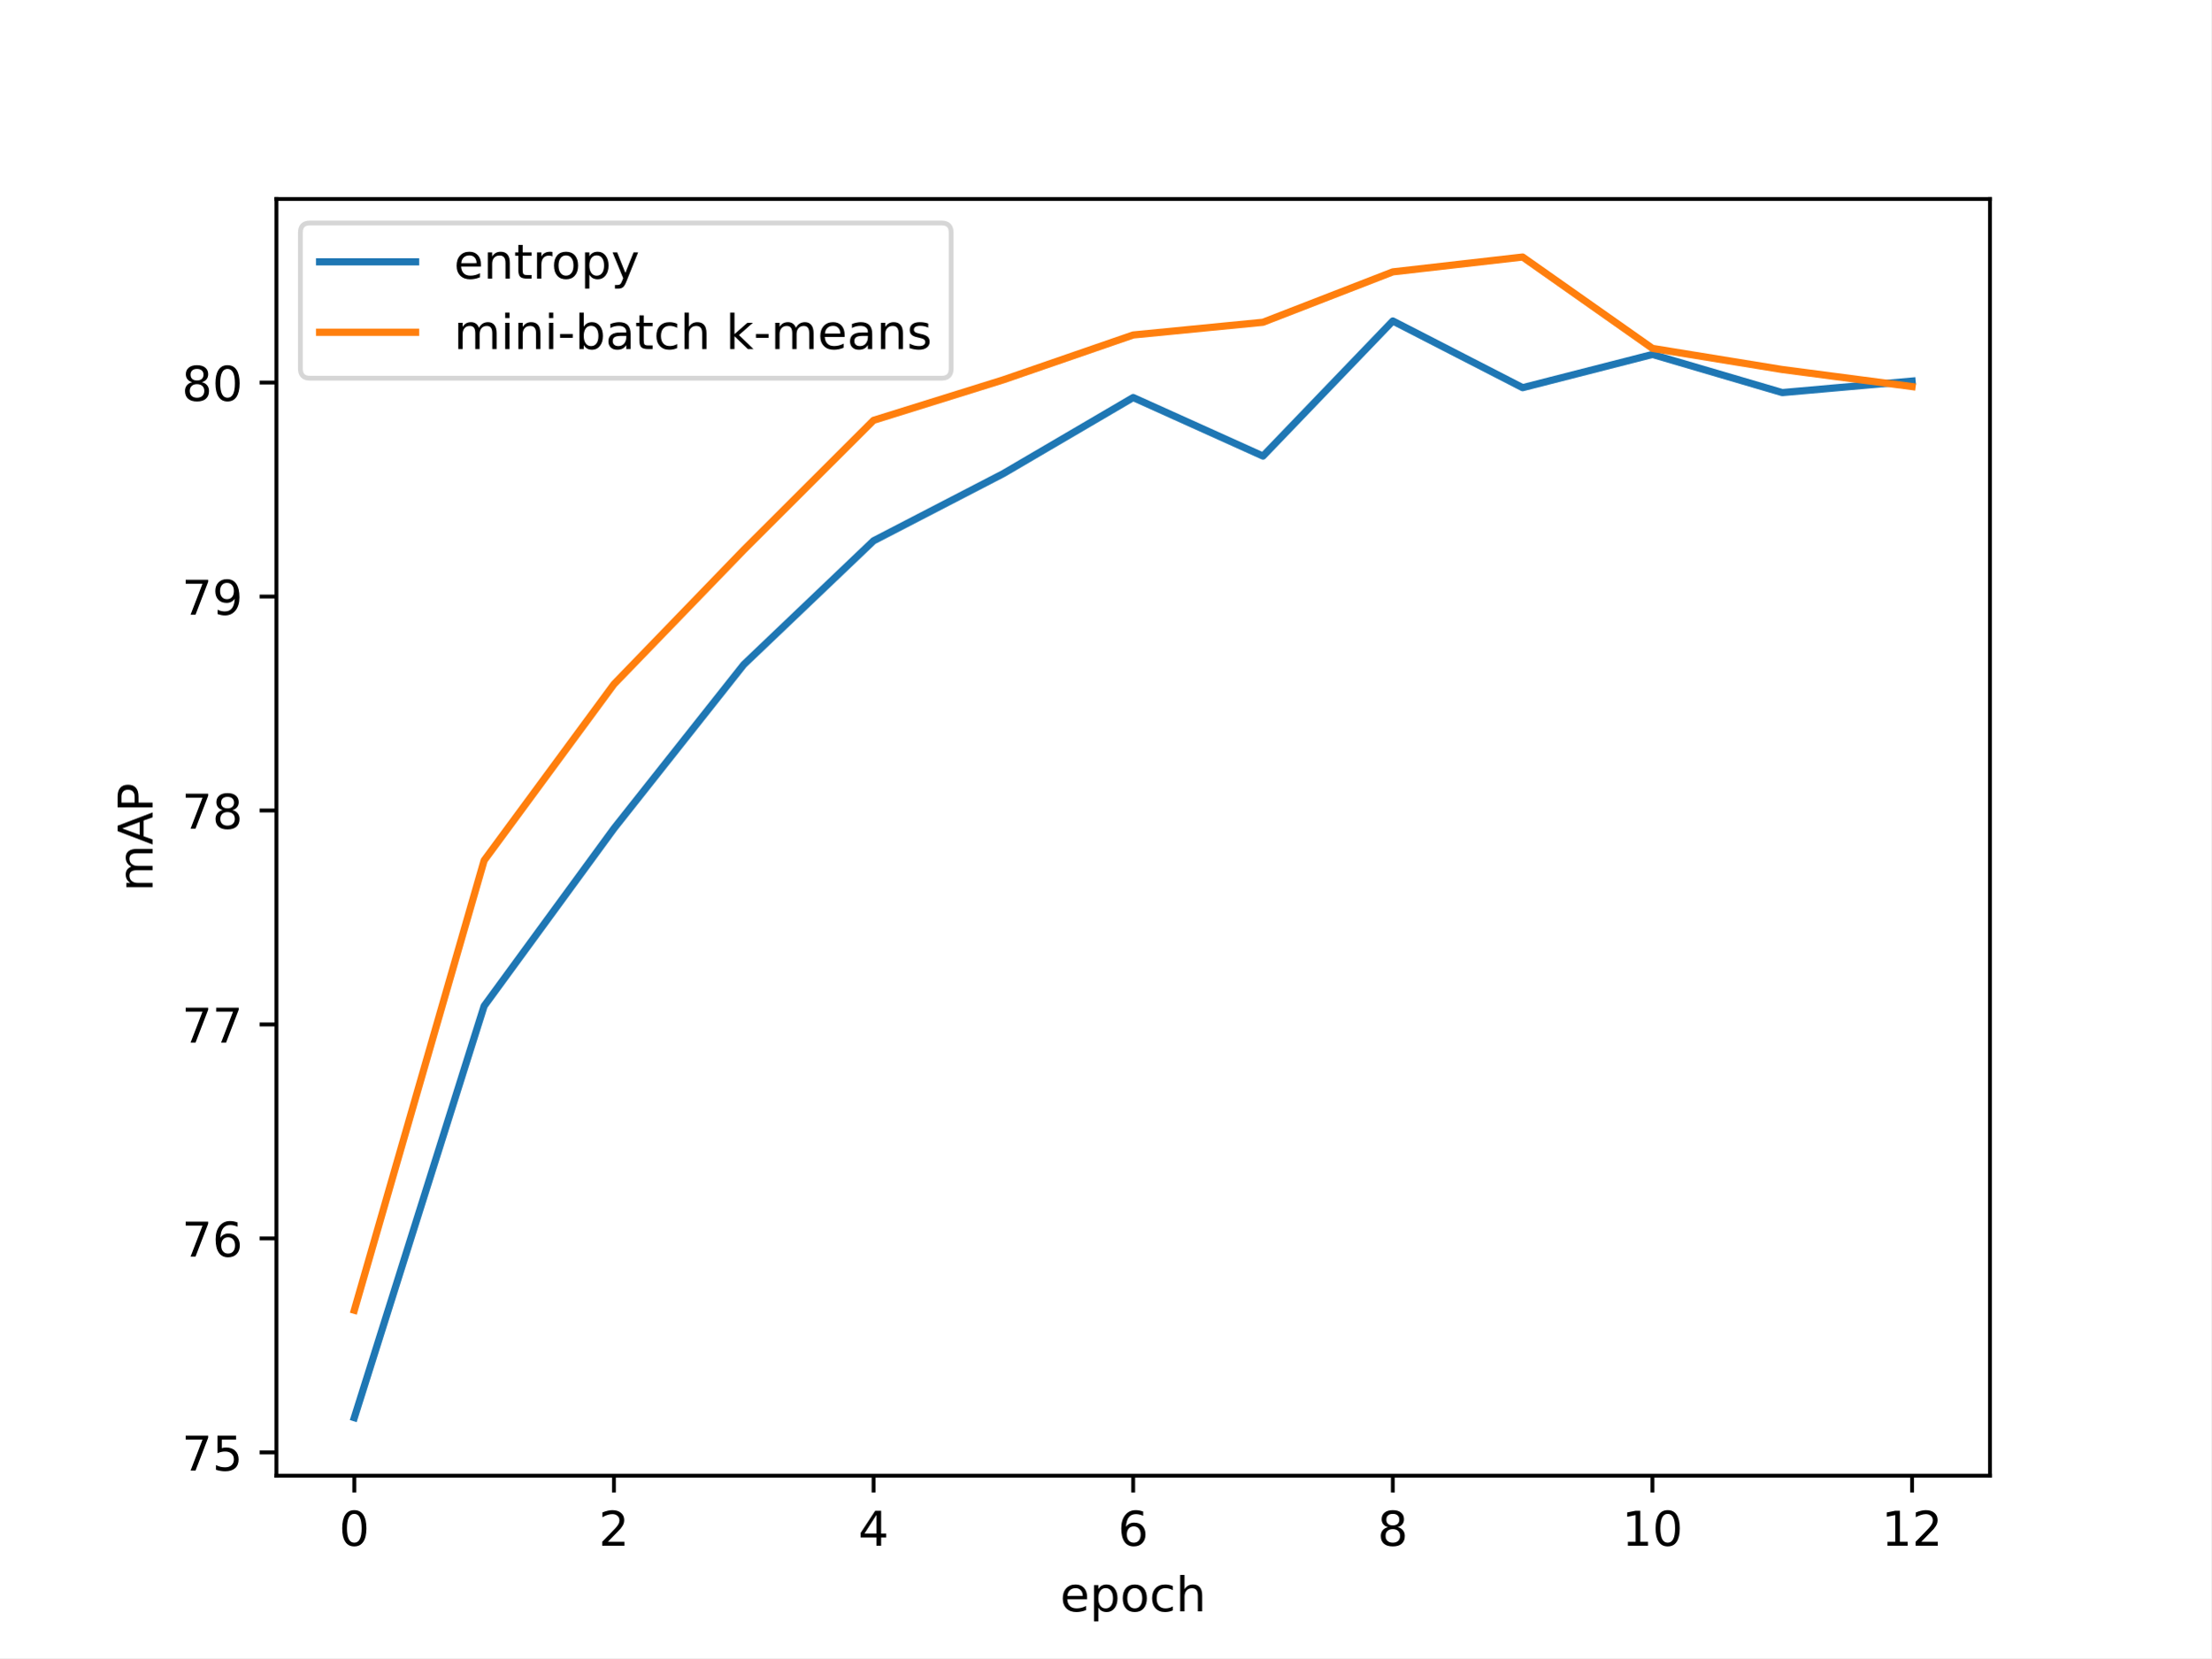
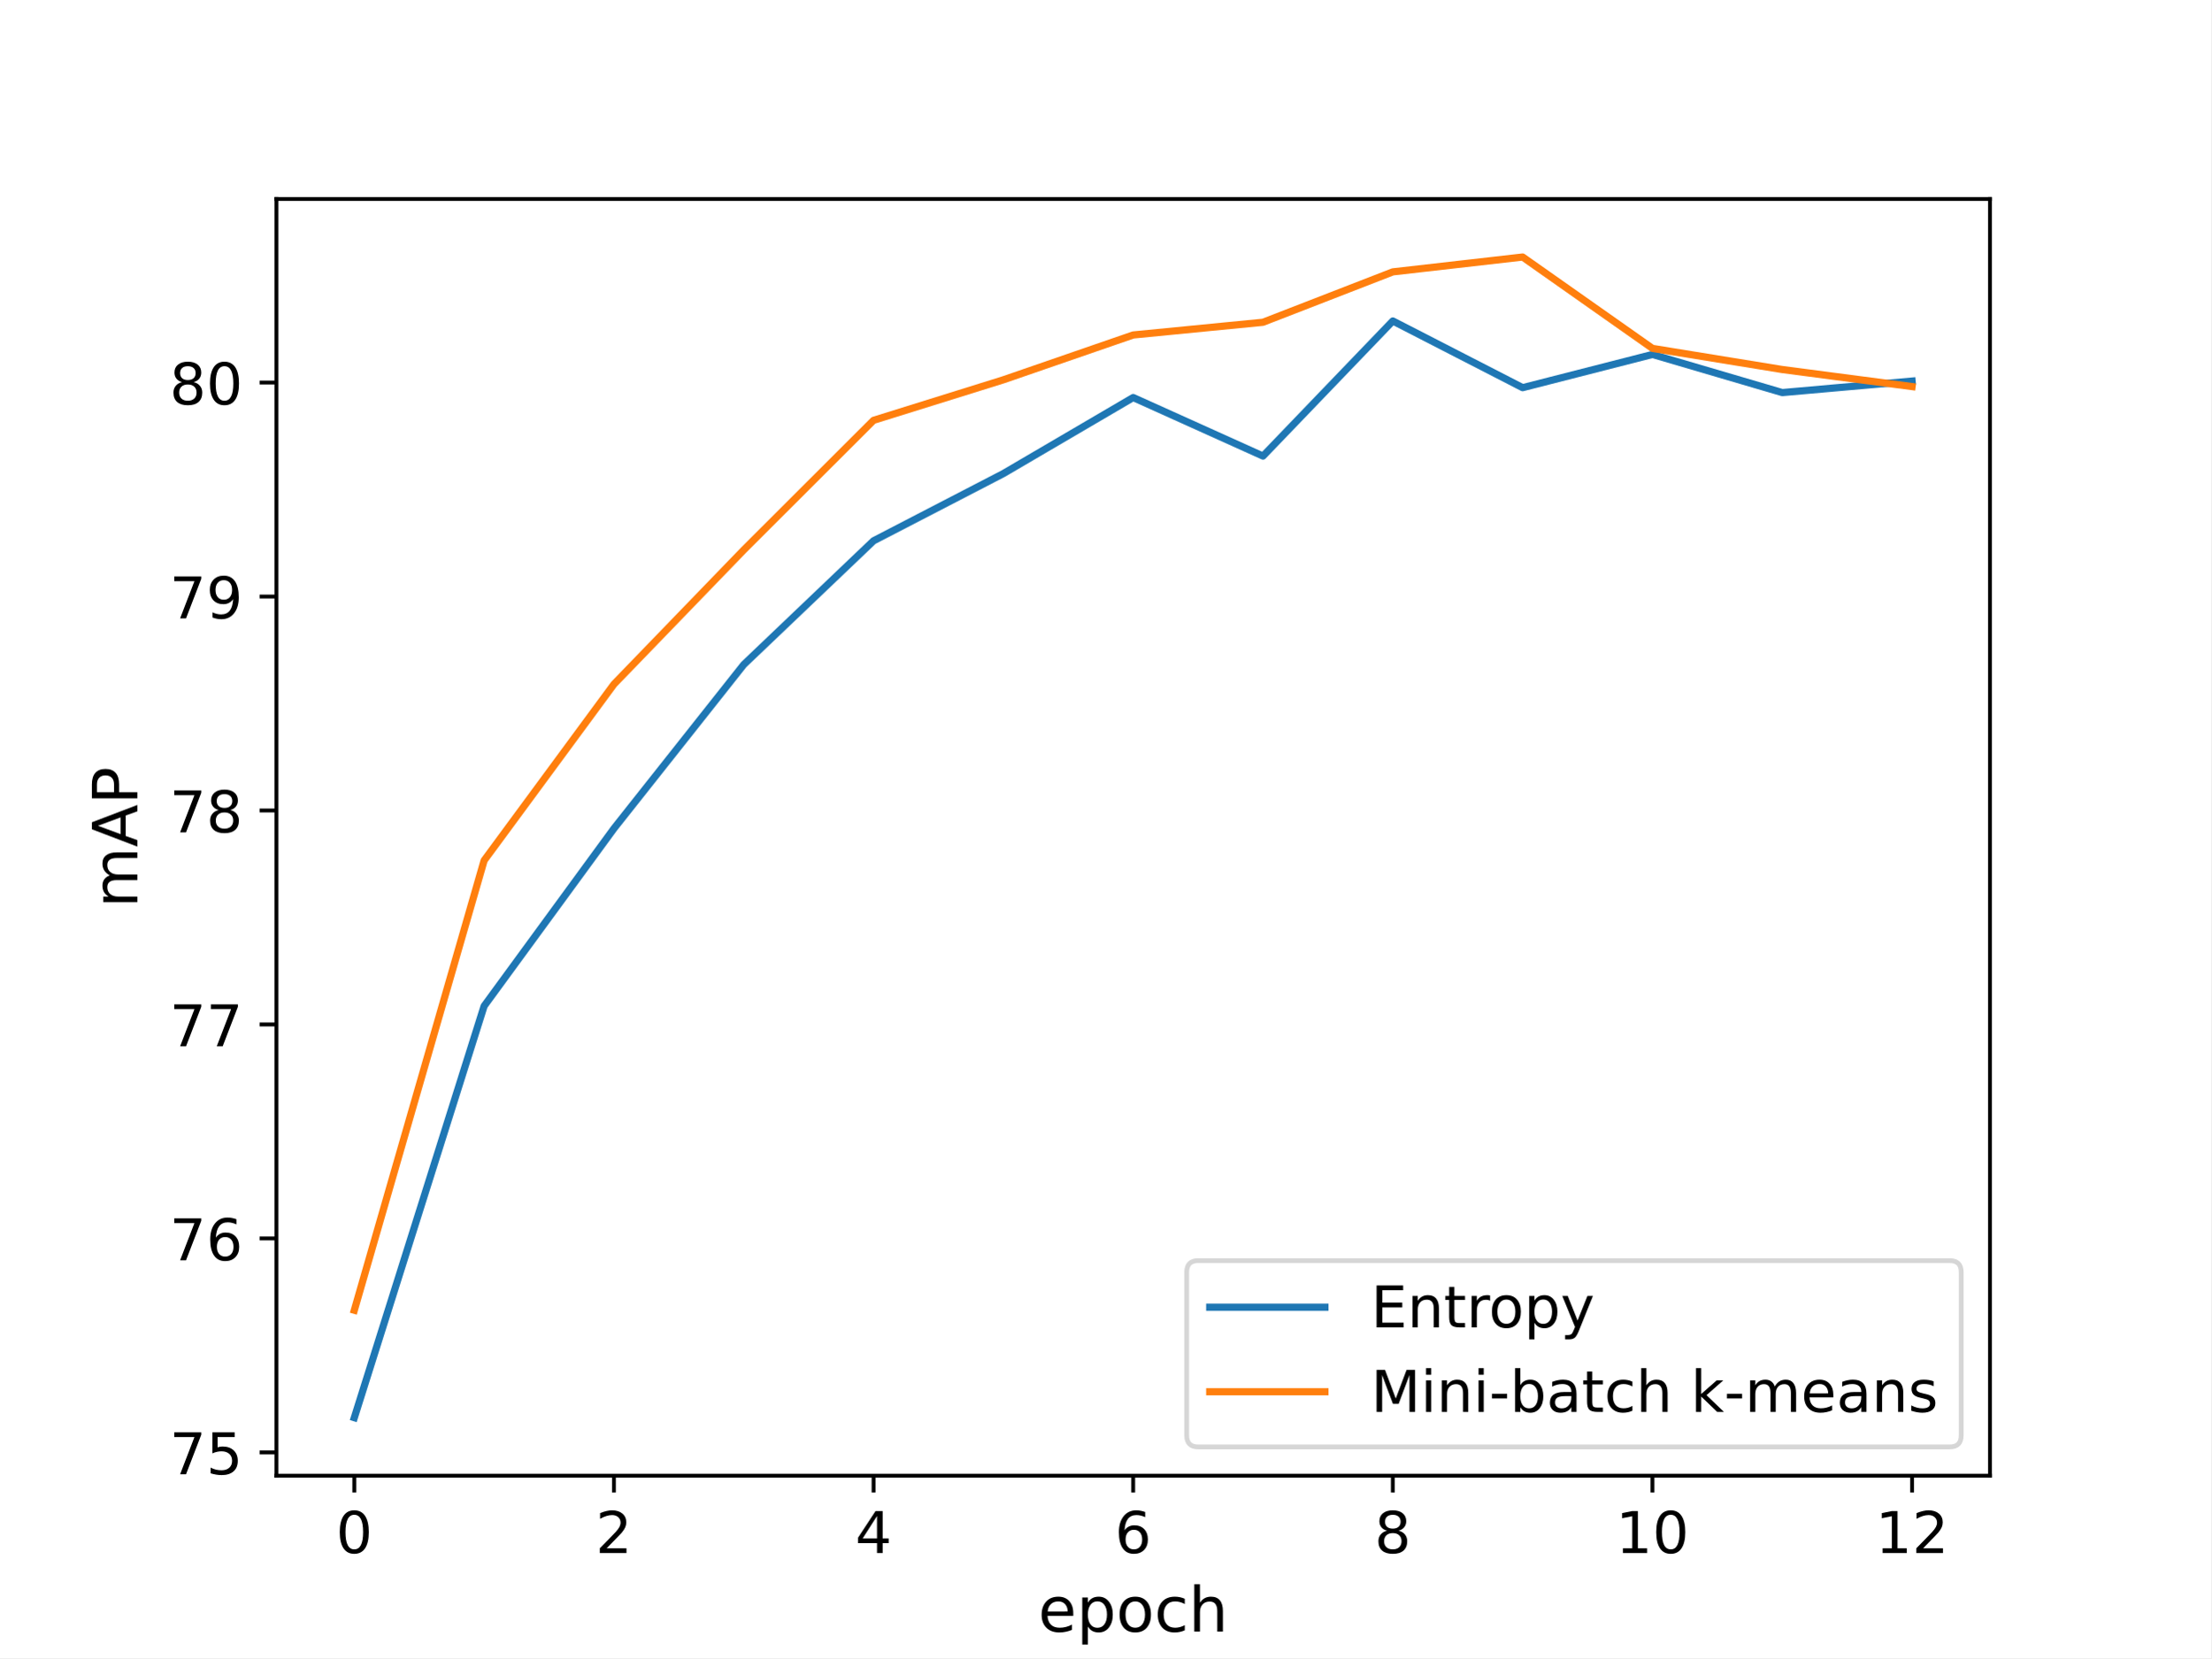
<svg xmlns="http://www.w3.org/2000/svg" xmlns:xlink="http://www.w3.org/1999/xlink" width="460.8pt" height="345.6pt" viewBox="0 0 460.8 345.6" version="1.1">
  <defs>
    <style type="text/css">*{stroke-linejoin: round; stroke-linecap: butt}</style>
  </defs>
  <g id="figure_1">
    <g id="patch_1">
      <path d="M 0 345.6  L 460.8 345.6  L 460.8 0  L 0 0  z " style="fill: #ffffff" />
    </g>
    <g id="axes_1">
      <g id="patch_2">
        <path d="M 57.6 307.584  L 414.72 307.584  L 414.72 41.472  L 57.6 41.472  z " style="fill: #ffffff" />
      </g>
      <g id="matplotlib.axis_1">
        <g id="xtick_1">
          <g id="line2d_1">
            <defs>
-               <path id="mda210cca58" d="M 0 0  L 0 3.5  " style="stroke: #000000; stroke-width: 0.8" />
-             </defs>
-             <g>
-               <use xlink:href="#mda210cca58" x="73.833" y="307.584" style="stroke: #000000; stroke-width: 0.8" />
+               <path id="m352036a77c" d="M 0 0  L 0 3.5  " style="stroke: #000000; stroke-width: 0.8" />
+             </defs>
+             <g>
+               <use xlink:href="#m352036a77c" x="73.833" y="307.584" style="stroke: #000000; stroke-width: 0.8" />
            </g>
          </g>
          <g id="text_1">
-             <g transform="translate(70.65148 322.1824) scale(0.1 -0.1)">
+             <g transform="translate(70.01523 323.7021) scale(0.12 -0.12)">
              <defs>
                <path id="DejaVuSans-30" d="M 2034 4250  Q 1547 4250 1301 3770  Q 1056 3291 1056 2328  Q 1056 1369 1301 889  Q 1547 409 2034 409  Q 2525 409 2770 889  Q 3016 1369 3016 2328  Q 3016 3291 2770 3770  Q 2525 4250 2034 4250  z M 2034 4750  Q 2819 4750 3233 4129  Q 3647 3509 3647 2328  Q 3647 1150 3233 529  Q 2819 -91 2034 -91  Q 1250 -91 836 529  Q 422 1150 422 2328  Q 422 3509 836 4129  Q 1250 4750 2034 4750  z " transform="scale(0.015625)" />
              </defs>
              <use xlink:href="#DejaVuSans-30" />
            </g>
          </g>
        </g>
        <g id="xtick_2">
          <g id="line2d_2">
            <g>
-               <use xlink:href="#mda210cca58" x="127.942" y="307.584" style="stroke: #000000; stroke-width: 0.8" />
+               <use xlink:href="#m352036a77c" x="127.942" y="307.584" style="stroke: #000000; stroke-width: 0.8" />
            </g>
          </g>
          <g id="text_2">
-             <g transform="translate(124.7606 322.1824) scale(0.1 -0.1)">
+             <g transform="translate(124.1243 323.7021) scale(0.12 -0.12)">
              <defs>
                <path id="DejaVuSans-32" d="M 1228 531  L 3431 531  L 3431 0  L 469 0  L 469 531  Q 828 903 1448 1529  Q 2069 2156 2228 2338  Q 2531 2678 2651 2914  Q 2772 3150 2772 3378  Q 2772 3750 2511 3984  Q 2250 4219 1831 4219  Q 1534 4219 1204 4116  Q 875 4013 500 3803  L 500 4441  Q 881 4594 1212 4672  Q 1544 4750 1819 4750  Q 2544 4750 2975 4387  Q 3406 4025 3406 3419  Q 3406 3131 3298 2873  Q 3191 2616 2906 2266  Q 2828 2175 2409 1742  Q 1991 1309 1228 531  z " transform="scale(0.015625)" />
              </defs>
              <use xlink:href="#DejaVuSans-32" />
            </g>
          </g>
        </g>
        <g id="xtick_3">
          <g id="line2d_3">
            <g>
-               <use xlink:href="#mda210cca58" x="182.051" y="307.584" style="stroke: #000000; stroke-width: 0.8" />
+               <use xlink:href="#m352036a77c" x="182.051" y="307.584" style="stroke: #000000; stroke-width: 0.8" />
            </g>
          </g>
          <g id="text_3">
-             <g transform="translate(178.8697 322.1824) scale(0.1 -0.1)">
+             <g transform="translate(178.2334 323.7021) scale(0.12 -0.12)">
              <defs>
                <path id="DejaVuSans-34" d="M 2419 4116  L 825 1625  L 2419 1625  L 2419 4116  z M 2253 4666  L 3047 4666  L 3047 1625  L 3713 1625  L 3713 1100  L 3047 1100  L 3047 0  L 2419 0  L 2419 1100  L 313 1100  L 313 1709  L 2253 4666  z " transform="scale(0.015625)" />
              </defs>
              <use xlink:href="#DejaVuSans-34" />
            </g>
          </g>
        </g>
        <g id="xtick_4">
          <g id="line2d_4">
            <g>
-               <use xlink:href="#mda210cca58" x="236.16" y="307.584" style="stroke: #000000; stroke-width: 0.8" />
+               <use xlink:href="#m352036a77c" x="236.16" y="307.584" style="stroke: #000000; stroke-width: 0.8" />
            </g>
          </g>
          <g id="text_4">
-             <g transform="translate(232.9787 322.1824) scale(0.1 -0.1)">
+             <g transform="translate(232.3425 323.7021) scale(0.12 -0.12)">
              <defs>
                <path id="DejaVuSans-36" d="M 2113 2584  Q 1688 2584 1439 2293  Q 1191 2003 1191 1497  Q 1191 994 1439 701  Q 1688 409 2113 409  Q 2538 409 2786 701  Q 3034 994 3034 1497  Q 3034 2003 2786 2293  Q 2538 2584 2113 2584  z M 3366 4563  L 3366 3988  Q 3128 4100 2886 4159  Q 2644 4219 2406 4219  Q 1781 4219 1451 3797  Q 1122 3375 1075 2522  Q 1259 2794 1537 2939  Q 1816 3084 2150 3084  Q 2853 3084 3261 2657  Q 3669 2231 3669 1497  Q 3669 778 3244 343  Q 2819 -91 2113 -91  Q 1303 -91 875 529  Q 447 1150 447 2328  Q 447 3434 972 4092  Q 1497 4750 2381 4750  Q 2619 4750 2861 4703  Q 3103 4656 3366 4563  z " transform="scale(0.015625)" />
              </defs>
              <use xlink:href="#DejaVuSans-36" />
            </g>
          </g>
        </g>
        <g id="xtick_5">
          <g id="line2d_5">
            <g>
-               <use xlink:href="#mda210cca58" x="290.269" y="307.584" style="stroke: #000000; stroke-width: 0.8" />
+               <use xlink:href="#m352036a77c" x="290.269" y="307.584" style="stroke: #000000; stroke-width: 0.8" />
            </g>
          </g>
          <g id="text_5">
-             <g transform="translate(287.0878 322.1824) scale(0.1 -0.1)">
+             <g transform="translate(286.4516 323.7021) scale(0.12 -0.12)">
              <defs>
                <path id="DejaVuSans-38" d="M 2034 2216  Q 1584 2216 1326 1975  Q 1069 1734 1069 1313  Q 1069 891 1326 650  Q 1584 409 2034 409  Q 2484 409 2743 651  Q 3003 894 3003 1313  Q 3003 1734 2745 1975  Q 2488 2216 2034 2216  z M 1403 2484  Q 997 2584 770 2862  Q 544 3141 544 3541  Q 544 4100 942 4425  Q 1341 4750 2034 4750  Q 2731 4750 3128 4425  Q 3525 4100 3525 3541  Q 3525 3141 3298 2862  Q 3072 2584 2669 2484  Q 3125 2378 3379 2068  Q 3634 1759 3634 1313  Q 3634 634 3220 271  Q 2806 -91 2034 -91  Q 1263 -91 848 271  Q 434 634 434 1313  Q 434 1759 690 2068  Q 947 2378 1403 2484  z M 1172 3481  Q 1172 3119 1398 2916  Q 1625 2713 2034 2713  Q 2441 2713 2670 2916  Q 2900 3119 2900 3481  Q 2900 3844 2670 4047  Q 2441 4250 2034 4250  Q 1625 4250 1398 4047  Q 1172 3844 1172 3481  z " transform="scale(0.015625)" />
              </defs>
              <use xlink:href="#DejaVuSans-38" />
            </g>
          </g>
        </g>
        <g id="xtick_6">
          <g id="line2d_6">
            <g>
-               <use xlink:href="#mda210cca58" x="344.378" y="307.584" style="stroke: #000000; stroke-width: 0.8" />
+               <use xlink:href="#m352036a77c" x="344.378" y="307.584" style="stroke: #000000; stroke-width: 0.8" />
            </g>
          </g>
          <g id="text_6">
-             <g transform="translate(338.0157 322.1824) scale(0.1 -0.1)">
+             <g transform="translate(336.7432 323.7021) scale(0.12 -0.12)">
              <defs>
                <path id="DejaVuSans-31" d="M 794 531  L 1825 531  L 1825 4091  L 703 3866  L 703 4441  L 1819 4666  L 2450 4666  L 2450 531  L 3481 531  L 3481 0  L 794 0  L 794 531  z " transform="scale(0.015625)" />
              </defs>
              <use xlink:href="#DejaVuSans-31" />
              <use xlink:href="#DejaVuSans-30" x="63.623" />
            </g>
          </g>
        </g>
        <g id="xtick_7">
          <g id="line2d_7">
            <g>
-               <use xlink:href="#mda210cca58" x="398.487" y="307.584" style="stroke: #000000; stroke-width: 0.8" />
+               <use xlink:href="#m352036a77c" x="398.487" y="307.584" style="stroke: #000000; stroke-width: 0.8" />
            </g>
          </g>
          <g id="text_7">
-             <g transform="translate(392.1248 322.1824) scale(0.1 -0.1)">
+             <g transform="translate(390.8523 323.7021) scale(0.12 -0.12)">
              <use xlink:href="#DejaVuSans-31" />
              <use xlink:href="#DejaVuSans-32" x="63.623" />
            </g>
          </g>
        </g>
        <g id="text_8">
-           <g transform="translate(220.9319 335.8606) scale(0.1 -0.1)">
+           <g transform="translate(216.3634 340.0757) scale(0.13 -0.13)">
            <defs>
              <path id="DejaVuSans-65" d="M 3597 1894  L 3597 1613  L 953 1613  Q 991 1019 1311 708  Q 1631 397 2203 397  Q 2534 397 2845 478  Q 3156 559 3463 722  L 3463 178  Q 3153 47 2828 -22  Q 2503 -91 2169 -91  Q 1331 -91 842 396  Q 353 884 353 1716  Q 353 2575 817 3079  Q 1281 3584 2069 3584  Q 2775 3584 3186 3129  Q 3597 2675 3597 1894  z M 3022 2063  Q 3016 2534 2758 2815  Q 2500 3097 2075 3097  Q 1594 3097 1305 2825  Q 1016 2553 972 2059  L 3022 2063  z " transform="scale(0.015625)" />
              <path id="DejaVuSans-70" d="M 1159 525  L 1159 -1331  L 581 -1331  L 581 3500  L 1159 3500  L 1159 2969  Q 1341 3281 1617 3432  Q 1894 3584 2278 3584  Q 2916 3584 3314 3078  Q 3713 2572 3713 1747  Q 3713 922 3314 415  Q 2916 -91 2278 -91  Q 1894 -91 1617 61  Q 1341 213 1159 525  z M 3116 1747  Q 3116 2381 2855 2742  Q 2594 3103 2138 3103  Q 1681 3103 1420 2742  Q 1159 2381 1159 1747  Q 1159 1113 1420 752  Q 1681 391 2138 391  Q 2594 391 2855 752  Q 3116 1113 3116 1747  z " transform="scale(0.015625)" />
              <path id="DejaVuSans-6f" d="M 1959 3097  Q 1497 3097 1228 2736  Q 959 2375 959 1747  Q 959 1119 1226 758  Q 1494 397 1959 397  Q 2419 397 2687 759  Q 2956 1122 2956 1747  Q 2956 2369 2687 2733  Q 2419 3097 1959 3097  z M 1959 3584  Q 2709 3584 3137 3096  Q 3566 2609 3566 1747  Q 3566 888 3137 398  Q 2709 -91 1959 -91  Q 1206 -91 779 398  Q 353 888 353 1747  Q 353 2609 779 3096  Q 1206 3584 1959 3584  z " transform="scale(0.015625)" />
              <path id="DejaVuSans-63" d="M 3122 3366  L 3122 2828  Q 2878 2963 2633 3030  Q 2388 3097 2138 3097  Q 1578 3097 1268 2742  Q 959 2388 959 1747  Q 959 1106 1268 751  Q 1578 397 2138 397  Q 2388 397 2633 464  Q 2878 531 3122 666  L 3122 134  Q 2881 22 2623 -34  Q 2366 -91 2075 -91  Q 1284 -91 818 406  Q 353 903 353 1747  Q 353 2603 823 3093  Q 1294 3584 2113 3584  Q 2378 3584 2631 3529  Q 2884 3475 3122 3366  z " transform="scale(0.015625)" />
              <path id="DejaVuSans-68" d="M 3513 2113  L 3513 0  L 2938 0  L 2938 2094  Q 2938 2591 2744 2837  Q 2550 3084 2163 3084  Q 1697 3084 1428 2787  Q 1159 2491 1159 1978  L 1159 0  L 581 0  L 581 4863  L 1159 4863  L 1159 2956  Q 1366 3272 1645 3428  Q 1925 3584 2291 3584  Q 2894 3584 3203 3211  Q 3513 2838 3513 2113  z " transform="scale(0.015625)" />
            </defs>
            <use xlink:href="#DejaVuSans-65" />
            <use xlink:href="#DejaVuSans-70" x="61.523" />
            <use xlink:href="#DejaVuSans-6f" x="125" />
            <use xlink:href="#DejaVuSans-63" x="186.182" />
            <use xlink:href="#DejaVuSans-68" x="241.162" />
          </g>
        </g>
      </g>
      <g id="matplotlib.axis_2">
        <g id="ytick_1">
          <g id="line2d_8">
            <defs>
-               <path id="m30e3bfa8e0" d="M 0 0  L -3.5 0  " style="stroke: #000000; stroke-width: 0.8" />
-             </defs>
-             <g>
-               <use xlink:href="#m30e3bfa8e0" x="57.6" y="302.727" style="stroke: #000000; stroke-width: 0.8" />
+               <path id="m67ecc6f184" d="M 0 0  L -3.5 0  " style="stroke: #000000; stroke-width: 0.8" />
+             </defs>
+             <g>
+               <use xlink:href="#m67ecc6f184" x="57.6" y="302.727" style="stroke: #000000; stroke-width: 0.8" />
            </g>
          </g>
          <g id="text_9">
-             <g transform="translate(37.875 306.526) scale(0.1 -0.1)">
+             <g transform="translate(35.33 307.2858) scale(0.12 -0.12)">
              <defs>
                <path id="DejaVuSans-37" d="M 525 4666  L 3525 4666  L 3525 4397  L 1831 0  L 1172 0  L 2766 4134  L 525 4134  L 525 4666  z " transform="scale(0.015625)" />
                <path id="DejaVuSans-35" d="M 691 4666  L 3169 4666  L 3169 4134  L 1269 4134  L 1269 2991  Q 1406 3038 1543 3061  Q 1681 3084 1819 3084  Q 2600 3084 3056 2656  Q 3513 2228 3513 1497  Q 3513 744 3044 326  Q 2575 -91 1722 -91  Q 1428 -91 1123 -41  Q 819 9 494 109  L 494 744  Q 775 591 1075 516  Q 1375 441 1709 441  Q 2250 441 2565 725  Q 2881 1009 2881 1497  Q 2881 1984 2565 2268  Q 2250 2553 1709 2553  Q 1456 2553 1204 2497  Q 953 2441 691 2322  L 691 4666  z " transform="scale(0.015625)" />
              </defs>
              <use xlink:href="#DejaVuSans-37" />
              <use xlink:href="#DejaVuSans-35" x="63.623" />
            </g>
          </g>
        </g>
        <g id="ytick_2">
          <g id="line2d_9">
            <g>
-               <use xlink:href="#m30e3bfa8e0" x="57.6" y="258.128" style="stroke: #000000; stroke-width: 0.8" />
+               <use xlink:href="#m67ecc6f184" x="57.6" y="258.128" style="stroke: #000000; stroke-width: 0.8" />
            </g>
          </g>
          <g id="text_10">
-             <g transform="translate(37.875 261.9271) scale(0.1 -0.1)">
+             <g transform="translate(35.33 262.6869) scale(0.12 -0.12)">
              <use xlink:href="#DejaVuSans-37" />
              <use xlink:href="#DejaVuSans-36" x="63.623" />
            </g>
          </g>
        </g>
        <g id="ytick_3">
          <g id="line2d_10">
            <g>
-               <use xlink:href="#m30e3bfa8e0" x="57.6" y="213.529" style="stroke: #000000; stroke-width: 0.8" />
+               <use xlink:href="#m67ecc6f184" x="57.6" y="213.529" style="stroke: #000000; stroke-width: 0.8" />
            </g>
          </g>
          <g id="text_11">
-             <g transform="translate(37.875 217.3282) scale(0.1 -0.1)">
+             <g transform="translate(35.33 218.0881) scale(0.12 -0.12)">
              <use xlink:href="#DejaVuSans-37" />
              <use xlink:href="#DejaVuSans-37" x="63.623" />
            </g>
          </g>
        </g>
        <g id="ytick_4">
          <g id="line2d_11">
            <g>
-               <use xlink:href="#m30e3bfa8e0" x="57.6" y="168.93" style="stroke: #000000; stroke-width: 0.8" />
+               <use xlink:href="#m67ecc6f184" x="57.6" y="168.93" style="stroke: #000000; stroke-width: 0.8" />
            </g>
          </g>
          <g id="text_12">
-             <g transform="translate(37.875 172.7294) scale(0.1 -0.1)">
+             <g transform="translate(35.33 173.4892) scale(0.12 -0.12)">
              <use xlink:href="#DejaVuSans-37" />
              <use xlink:href="#DejaVuSans-38" x="63.623" />
            </g>
          </g>
        </g>
        <g id="ytick_5">
          <g id="line2d_12">
            <g>
-               <use xlink:href="#m30e3bfa8e0" x="57.6" y="124.331" style="stroke: #000000; stroke-width: 0.8" />
+               <use xlink:href="#m67ecc6f184" x="57.6" y="124.331" style="stroke: #000000; stroke-width: 0.8" />
            </g>
          </g>
          <g id="text_13">
-             <g transform="translate(37.875 128.1305) scale(0.1 -0.1)">
+             <g transform="translate(35.33 128.8904) scale(0.12 -0.12)">
              <defs>
                <path id="DejaVuSans-39" d="M 703 97  L 703 672  Q 941 559 1184 500  Q 1428 441 1663 441  Q 2288 441 2617 861  Q 2947 1281 2994 2138  Q 2813 1869 2534 1725  Q 2256 1581 1919 1581  Q 1219 1581 811 2004  Q 403 2428 403 3163  Q 403 3881 828 4315  Q 1253 4750 1959 4750  Q 2769 4750 3195 4129  Q 3622 3509 3622 2328  Q 3622 1225 3098 567  Q 2575 -91 1691 -91  Q 1453 -91 1209 -44  Q 966 3 703 97  z M 1959 2075  Q 2384 2075 2632 2365  Q 2881 2656 2881 3163  Q 2881 3666 2632 3958  Q 2384 4250 1959 4250  Q 1534 4250 1286 3958  Q 1038 3666 1038 3163  Q 1038 2656 1286 2365  Q 1534 2075 1959 2075  z " transform="scale(0.015625)" />
              </defs>
              <use xlink:href="#DejaVuSans-37" />
              <use xlink:href="#DejaVuSans-39" x="63.623" />
            </g>
          </g>
        </g>
        <g id="ytick_6">
          <g id="line2d_13">
            <g>
-               <use xlink:href="#m30e3bfa8e0" x="57.6" y="79.732" style="stroke: #000000; stroke-width: 0.8" />
+               <use xlink:href="#m67ecc6f184" x="57.6" y="79.732" style="stroke: #000000; stroke-width: 0.8" />
            </g>
          </g>
          <g id="text_14">
-             <g transform="translate(37.875 83.53168) scale(0.1 -0.1)">
+             <g transform="translate(35.33 84.29153) scale(0.12 -0.12)">
              <use xlink:href="#DejaVuSans-38" />
              <use xlink:href="#DejaVuSans-30" x="63.623" />
            </g>
          </g>
        </g>
        <g id="text_15">
-           <g transform="translate(31.79531 185.8335) rotate(-90) scale(0.1 -0.1)">
+           <g transform="translate(28.62641 189.2251) rotate(-90) scale(0.13 -0.13)">
            <defs>
              <path id="DejaVuSans-6d" d="M 3328 2828  Q 3544 3216 3844 3400  Q 4144 3584 4550 3584  Q 5097 3584 5394 3201  Q 5691 2819 5691 2113  L 5691 0  L 5113 0  L 5113 2094  Q 5113 2597 4934 2840  Q 4756 3084 4391 3084  Q 3944 3084 3684 2787  Q 3425 2491 3425 1978  L 3425 0  L 2847 0  L 2847 2094  Q 2847 2600 2669 2842  Q 2491 3084 2119 3084  Q 1678 3084 1418 2786  Q 1159 2488 1159 1978  L 1159 0  L 581 0  L 581 3500  L 1159 3500  L 1159 2956  Q 1356 3278 1631 3431  Q 1906 3584 2284 3584  Q 2666 3584 2933 3390  Q 3200 3197 3328 2828  z " transform="scale(0.015625)" />
              <path id="DejaVuSans-41" d="M 2188 4044  L 1331 1722  L 3047 1722  L 2188 4044  z M 1831 4666  L 2547 4666  L 4325 0  L 3669 0  L 3244 1197  L 1141 1197  L 716 0  L 50 0  L 1831 4666  z " transform="scale(0.015625)" />
              <path id="DejaVuSans-50" d="M 1259 4147  L 1259 2394  L 2053 2394  Q 2494 2394 2734 2622  Q 2975 2850 2975 3272  Q 2975 3691 2734 3919  Q 2494 4147 2053 4147  L 1259 4147  z M 628 4666  L 2053 4666  Q 2838 4666 3239 4311  Q 3641 3956 3641 3272  Q 3641 2581 3239 2228  Q 2838 1875 2053 1875  L 1259 1875  L 1259 0  L 628 0  L 628 4666  z " transform="scale(0.015625)" />
            </defs>
            <use xlink:href="#DejaVuSans-6d" />
            <use xlink:href="#DejaVuSans-41" x="97.412" />
            <use xlink:href="#DejaVuSans-50" x="165.82" />
          </g>
        </g>
      </g>
      <g id="line2d_14">
-         <path d="M 73.833 295.488  L 100.887 209.693  L 127.942 172.692  L 154.996 138.52  L 182.051 112.716  L 209.105 98.702  L 236.16 82.854  L 263.215 95.054  L 290.269 66.898  L 317.324 80.8  L 344.378 73.874  L 371.433 81.822  L 398.487 79.423  " clip-path="url(#pde57673766)" style="fill: none; stroke: #1f77b4; stroke-width: 1.5; stroke-linecap: square" />
+         <path d="M 73.833 295.488  L 100.887 209.693  L 127.942 172.692  L 154.996 138.52  L 182.051 112.716  L 209.105 98.702  L 236.16 82.854  L 263.215 95.054  L 290.269 66.898  L 317.324 80.8  L 344.378 73.874  L 371.433 81.822  L 398.487 79.423  " clip-path="url(#p457849297f)" style="fill: none; stroke: #1f77b4; stroke-width: 1.5; stroke-linecap: square" />
      </g>
      <g id="line2d_15">
-         <path d="M 73.833 273.093  L 100.887 179.354  L 127.942 142.613  L 154.996 114.626  L 182.051 87.604  L 209.105 79.159  L 236.16 69.815  L 263.215 67.163  L 290.269 56.661  L 317.324 53.568  L 344.378 72.609  L 371.433 77.016  L 398.487 80.571  " clip-path="url(#pde57673766)" style="fill: none; stroke: #ff7f0e; stroke-width: 1.5; stroke-linecap: square" />
+         <path d="M 73.833 273.093  L 100.887 179.354  L 127.942 142.613  L 154.996 114.626  L 182.051 87.604  L 209.105 79.159  L 236.16 69.815  L 263.215 67.163  L 290.269 56.661  L 317.324 53.568  L 344.378 72.609  L 371.433 77.016  L 398.487 80.571  " clip-path="url(#p457849297f)" style="fill: none; stroke: #ff7f0e; stroke-width: 1.5; stroke-linecap: square" />
      </g>
      <g id="patch_3">
        <path d="M 57.6 307.584  L 57.6 41.472  " style="fill: none; stroke: #000000; stroke-width: 0.8; stroke-linejoin: miter; stroke-linecap: square" />
      </g>
      <g id="patch_4">
        <path d="M 414.72 307.584  L 414.72 41.472  " style="fill: none; stroke: #000000; stroke-width: 0.8; stroke-linejoin: miter; stroke-linecap: square" />
      </g>
      <g id="patch_5">
        <path d="M 57.6 307.584  L 414.72 307.584  " style="fill: none; stroke: #000000; stroke-width: 0.8; stroke-linejoin: miter; stroke-linecap: square" />
      </g>
      <g id="patch_6">
        <path d="M 57.6 41.472  L 414.72 41.472  " style="fill: none; stroke: #000000; stroke-width: 0.8; stroke-linejoin: miter; stroke-linecap: square" />
      </g>
      <g id="legend_1">
        <g id="patch_7">
-           <path d="M 64.6 78.828  L 196.22 78.828  Q 198.22 78.828 198.22 76.828  L 198.22 48.472  Q 198.22 46.472 196.22 46.472  L 64.6 46.472  Q 62.6 46.472 62.6 48.472  L 62.6 76.828  Q 62.6 78.828 64.6 78.828  z " style="fill: #ffffff; opacity: 0.8; stroke: #cccccc; stroke-linejoin: miter" />
+           <path d="M 249.711 301.584  L 406.32 301.584  Q 408.72 301.584 408.72 299.184  L 408.72 265.156  Q 408.72 262.757 406.32 262.757  L 249.711 262.757  Q 247.311 262.757 247.311 265.156  L 247.311 299.184  Q 247.311 301.584 249.711 301.584  z " style="fill: #ffffff; opacity: 0.8; stroke: #cccccc; stroke-linejoin: miter" />
        </g>
        <g id="line2d_16">
-           <path d="M 66.6 54.57  L 76.6 54.57  L 86.6 54.57  " style="fill: none; stroke: #1f77b4; stroke-width: 1.5; stroke-linecap: square" />
+           <path d="M 252.111 272.475  L 264.111 272.475  L 276.111 272.475  " style="fill: none; stroke: #1f77b4; stroke-width: 1.5; stroke-linecap: square" />
        </g>
        <g id="text_16">
-           <g transform="translate(94.6 58.07044) scale(0.1 -0.1)">
-             <defs>
+           <g transform="translate(285.7106 276.6746) scale(0.12 -0.12)">
+             <defs>
+               <path id="DejaVuSans-45" d="M 628 4666  L 3578 4666  L 3578 4134  L 1259 4134  L 1259 2753  L 3481 2753  L 3481 2222  L 1259 2222  L 1259 531  L 3634 531  L 3634 0  L 628 0  L 628 4666  z " transform="scale(0.015625)" />
              <path id="DejaVuSans-6e" d="M 3513 2113  L 3513 0  L 2938 0  L 2938 2094  Q 2938 2591 2744 2837  Q 2550 3084 2163 3084  Q 1697 3084 1428 2787  Q 1159 2491 1159 1978  L 1159 0  L 581 0  L 581 3500  L 1159 3500  L 1159 2956  Q 1366 3272 1645 3428  Q 1925 3584 2291 3584  Q 2894 3584 3203 3211  Q 3513 2838 3513 2113  z " transform="scale(0.015625)" />
              <path id="DejaVuSans-74" d="M 1172 4494  L 1172 3500  L 2356 3500  L 2356 3053  L 1172 3053  L 1172 1153  Q 1172 725 1289 603  Q 1406 481 1766 481  L 2356 481  L 2356 0  L 1766 0  Q 1100 0 847 248  Q 594 497 594 1153  L 594 3053  L 172 3053  L 172 3500  L 594 3500  L 594 4494  L 1172 4494  z " transform="scale(0.015625)" />
              <path id="DejaVuSans-72" d="M 2631 2963  Q 2534 3019 2420 3045  Q 2306 3072 2169 3072  Q 1681 3072 1420 2755  Q 1159 2438 1159 1844  L 1159 0  L 581 0  L 581 3500  L 1159 3500  L 1159 2956  Q 1341 3275 1631 3429  Q 1922 3584 2338 3584  Q 2397 3584 2469 3576  Q 2541 3569 2628 3553  L 2631 2963  z " transform="scale(0.015625)" />
              <path id="DejaVuSans-79" d="M 2059 -325  Q 1816 -950 1584 -1140  Q 1353 -1331 966 -1331  L 506 -1331  L 506 -850  L 844 -850  Q 1081 -850 1212 -737  Q 1344 -625 1503 -206  L 1606 56  L 191 3500  L 800 3500  L 1894 763  L 2988 3500  L 3597 3500  L 2059 -325  z " transform="scale(0.015625)" />
            </defs>
-             <use xlink:href="#DejaVuSans-65" />
-             <use xlink:href="#DejaVuSans-6e" x="61.523" />
-             <use xlink:href="#DejaVuSans-74" x="124.902" />
-             <use xlink:href="#DejaVuSans-72" x="164.111" />
-             <use xlink:href="#DejaVuSans-6f" x="202.975" />
-             <use xlink:href="#DejaVuSans-70" x="264.156" />
-             <use xlink:href="#DejaVuSans-79" x="327.633" />
+             <use xlink:href="#DejaVuSans-45" />
+             <use xlink:href="#DejaVuSans-6e" x="63.184" />
+             <use xlink:href="#DejaVuSans-74" x="126.562" />
+             <use xlink:href="#DejaVuSans-72" x="165.771" />
+             <use xlink:href="#DejaVuSans-6f" x="204.635" />
+             <use xlink:href="#DejaVuSans-70" x="265.816" />
+             <use xlink:href="#DejaVuSans-79" x="329.293" />
          </g>
        </g>
        <g id="line2d_17">
-           <path d="M 66.6 69.249  L 76.6 69.249  L 86.6 69.249  " style="fill: none; stroke: #ff7f0e; stroke-width: 1.5; stroke-linecap: square" />
+           <path d="M 252.111 290.088  L 264.111 290.088  L 276.111 290.088  " style="fill: none; stroke: #ff7f0e; stroke-width: 1.5; stroke-linecap: square" />
        </g>
        <g id="text_17">
-           <g transform="translate(94.6 72.74856) scale(0.1 -0.1)">
-             <defs>
+           <g transform="translate(285.7106 294.2884) scale(0.12 -0.12)">
+             <defs>
+               <path id="DejaVuSans-4d" d="M 628 4666  L 1569 4666  L 2759 1491  L 3956 4666  L 4897 4666  L 4897 0  L 4281 0  L 4281 4097  L 3078 897  L 2444 897  L 1241 4097  L 1241 0  L 628 0  L 628 4666  z " transform="scale(0.015625)" />
              <path id="DejaVuSans-69" d="M 603 3500  L 1178 3500  L 1178 0  L 603 0  L 603 3500  z M 603 4863  L 1178 4863  L 1178 4134  L 603 4134  L 603 4863  z " transform="scale(0.015625)" />
              <path id="DejaVuSans-2d" d="M 313 2009  L 1997 2009  L 1997 1497  L 313 1497  L 313 2009  z " transform="scale(0.015625)" />
              <path id="DejaVuSans-62" d="M 3116 1747  Q 3116 2381 2855 2742  Q 2594 3103 2138 3103  Q 1681 3103 1420 2742  Q 1159 2381 1159 1747  Q 1159 1113 1420 752  Q 1681 391 2138 391  Q 2594 391 2855 752  Q 3116 1113 3116 1747  z M 1159 2969  Q 1341 3281 1617 3432  Q 1894 3584 2278 3584  Q 2916 3584 3314 3078  Q 3713 2572 3713 1747  Q 3713 922 3314 415  Q 2916 -91 2278 -91  Q 1894 -91 1617 61  Q 1341 213 1159 525  L 1159 0  L 581 0  L 581 4863  L 1159 4863  L 1159 2969  z " transform="scale(0.015625)" />
              <path id="DejaVuSans-61" d="M 2194 1759  Q 1497 1759 1228 1600  Q 959 1441 959 1056  Q 959 750 1161 570  Q 1363 391 1709 391  Q 2188 391 2477 730  Q 2766 1069 2766 1631  L 2766 1759  L 2194 1759  z M 3341 1997  L 3341 0  L 2766 0  L 2766 531  Q 2569 213 2275 61  Q 1981 -91 1556 -91  Q 1019 -91 701 211  Q 384 513 384 1019  Q 384 1609 779 1909  Q 1175 2209 1959 2209  L 2766 2209  L 2766 2266  Q 2766 2663 2505 2880  Q 2244 3097 1772 3097  Q 1472 3097 1187 3025  Q 903 2953 641 2809  L 641 3341  Q 956 3463 1253 3523  Q 1550 3584 1831 3584  Q 2591 3584 2966 3190  Q 3341 2797 3341 1997  z " transform="scale(0.015625)" />
              <path id="DejaVuSans-20" transform="scale(0.015625)" />
              <path id="DejaVuSans-6b" d="M 581 4863  L 1159 4863  L 1159 1991  L 2875 3500  L 3609 3500  L 1753 1863  L 3688 0  L 2938 0  L 1159 1709  L 1159 0  L 581 0  L 581 4863  z " transform="scale(0.015625)" />
              <path id="DejaVuSans-73" d="M 2834 3397  L 2834 2853  Q 2591 2978 2328 3040  Q 2066 3103 1784 3103  Q 1356 3103 1142 2972  Q 928 2841 928 2578  Q 928 2378 1081 2264  Q 1234 2150 1697 2047  L 1894 2003  Q 2506 1872 2764 1633  Q 3022 1394 3022 966  Q 3022 478 2636 193  Q 2250 -91 1575 -91  Q 1294 -91 989 -36  Q 684 19 347 128  L 347 722  Q 666 556 975 473  Q 1284 391 1588 391  Q 1994 391 2212 530  Q 2431 669 2431 922  Q 2431 1156 2273 1281  Q 2116 1406 1581 1522  L 1381 1569  Q 847 1681 609 1914  Q 372 2147 372 2553  Q 372 3047 722 3315  Q 1072 3584 1716 3584  Q 2034 3584 2315 3537  Q 2597 3491 2834 3397  z " transform="scale(0.015625)" />
            </defs>
-             <use xlink:href="#DejaVuSans-6d" />
-             <use xlink:href="#DejaVuSans-69" x="97.412" />
-             <use xlink:href="#DejaVuSans-6e" x="125.195" />
-             <use xlink:href="#DejaVuSans-69" x="188.574" />
-             <use xlink:href="#DejaVuSans-2d" x="216.357" />
-             <use xlink:href="#DejaVuSans-62" x="252.441" />
-             <use xlink:href="#DejaVuSans-61" x="315.918" />
-             <use xlink:href="#DejaVuSans-74" x="377.197" />
-             <use xlink:href="#DejaVuSans-63" x="416.406" />
-             <use xlink:href="#DejaVuSans-68" x="471.387" />
-             <use xlink:href="#DejaVuSans-20" x="534.766" />
-             <use xlink:href="#DejaVuSans-6b" x="566.553" />
-             <use xlink:href="#DejaVuSans-2d" x="624.463" />
-             <use xlink:href="#DejaVuSans-6d" x="660.547" />
-             <use xlink:href="#DejaVuSans-65" x="757.959" />
-             <use xlink:href="#DejaVuSans-61" x="819.482" />
-             <use xlink:href="#DejaVuSans-6e" x="880.762" />
-             <use xlink:href="#DejaVuSans-73" x="944.141" />
+             <use xlink:href="#DejaVuSans-4d" />
+             <use xlink:href="#DejaVuSans-69" x="86.279" />
+             <use xlink:href="#DejaVuSans-6e" x="114.062" />
+             <use xlink:href="#DejaVuSans-69" x="177.441" />
+             <use xlink:href="#DejaVuSans-2d" x="205.225" />
+             <use xlink:href="#DejaVuSans-62" x="241.309" />
+             <use xlink:href="#DejaVuSans-61" x="304.785" />
+             <use xlink:href="#DejaVuSans-74" x="366.064" />
+             <use xlink:href="#DejaVuSans-63" x="405.273" />
+             <use xlink:href="#DejaVuSans-68" x="460.254" />
+             <use xlink:href="#DejaVuSans-20" x="523.633" />
+             <use xlink:href="#DejaVuSans-6b" x="555.42" />
+             <use xlink:href="#DejaVuSans-2d" x="613.33" />
+             <use xlink:href="#DejaVuSans-6d" x="649.414" />
+             <use xlink:href="#DejaVuSans-65" x="746.826" />
+             <use xlink:href="#DejaVuSans-61" x="808.35" />
+             <use xlink:href="#DejaVuSans-6e" x="869.629" />
+             <use xlink:href="#DejaVuSans-73" x="933.008" />
          </g>
        </g>
      </g>
    </g>
  </g>
  <defs>
-     <clipPath id="pde57673766">
+     <clipPath id="p457849297f">
      <rect x="57.6" y="41.472" width="357.12" height="266.112" />
    </clipPath>
  </defs>
</svg>
